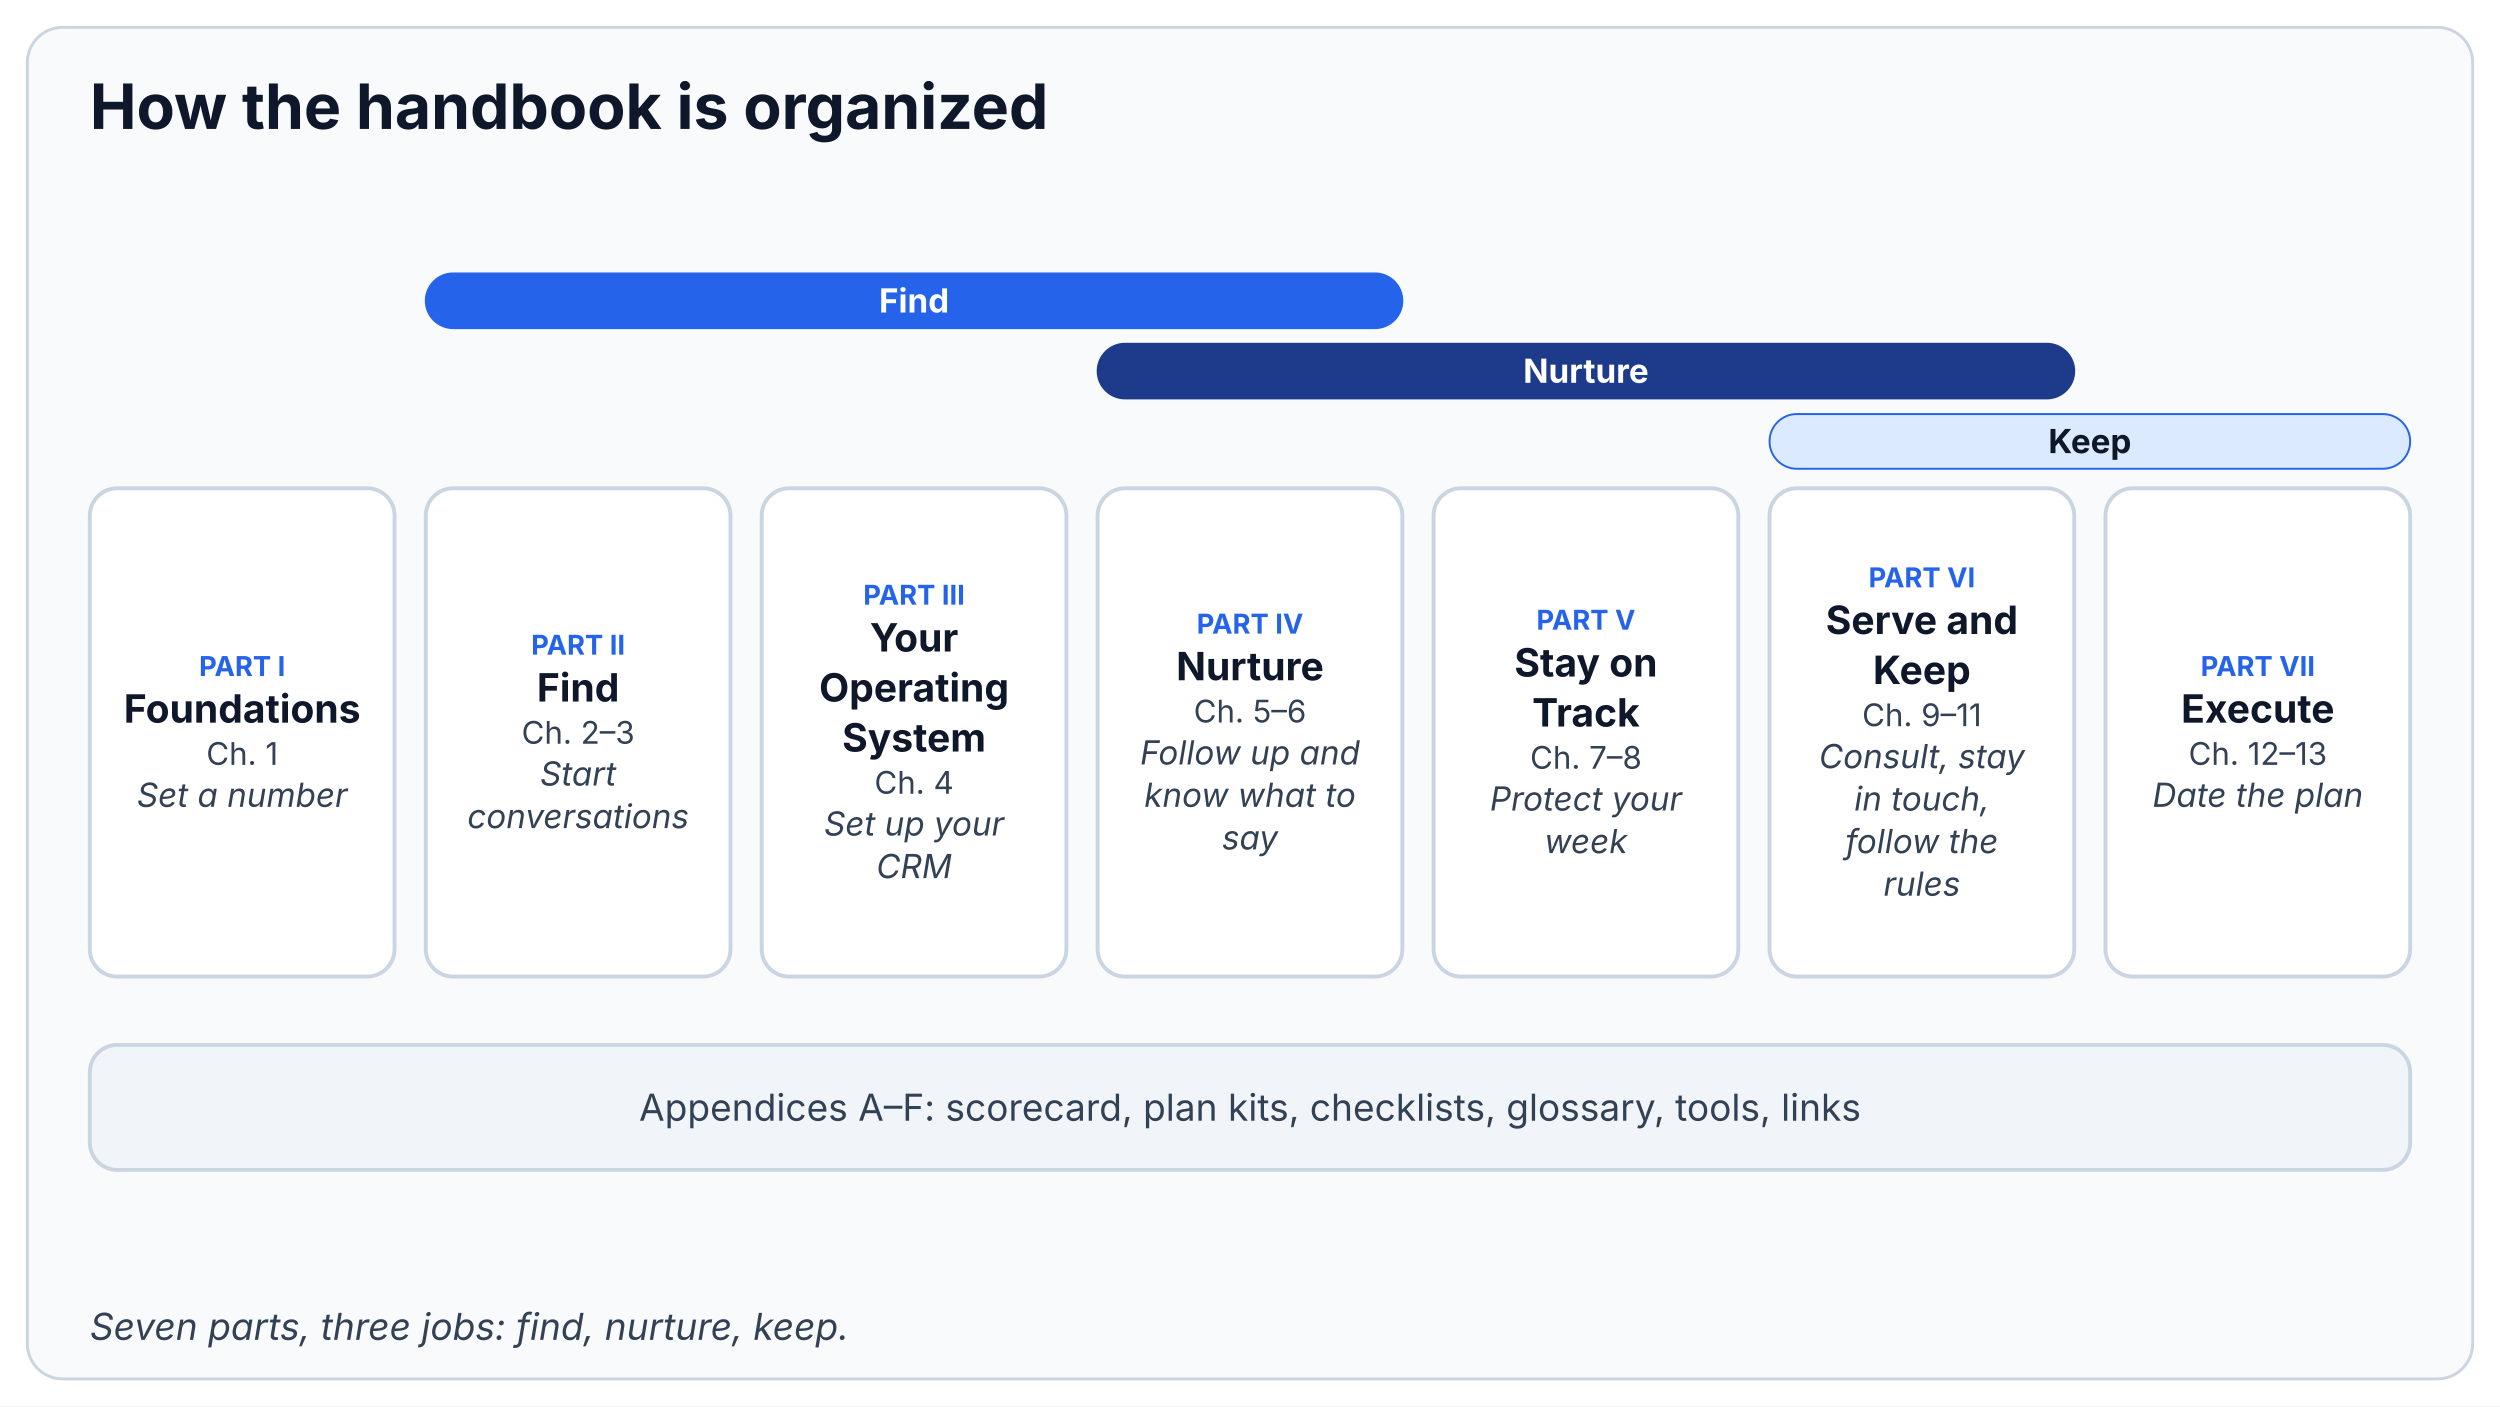
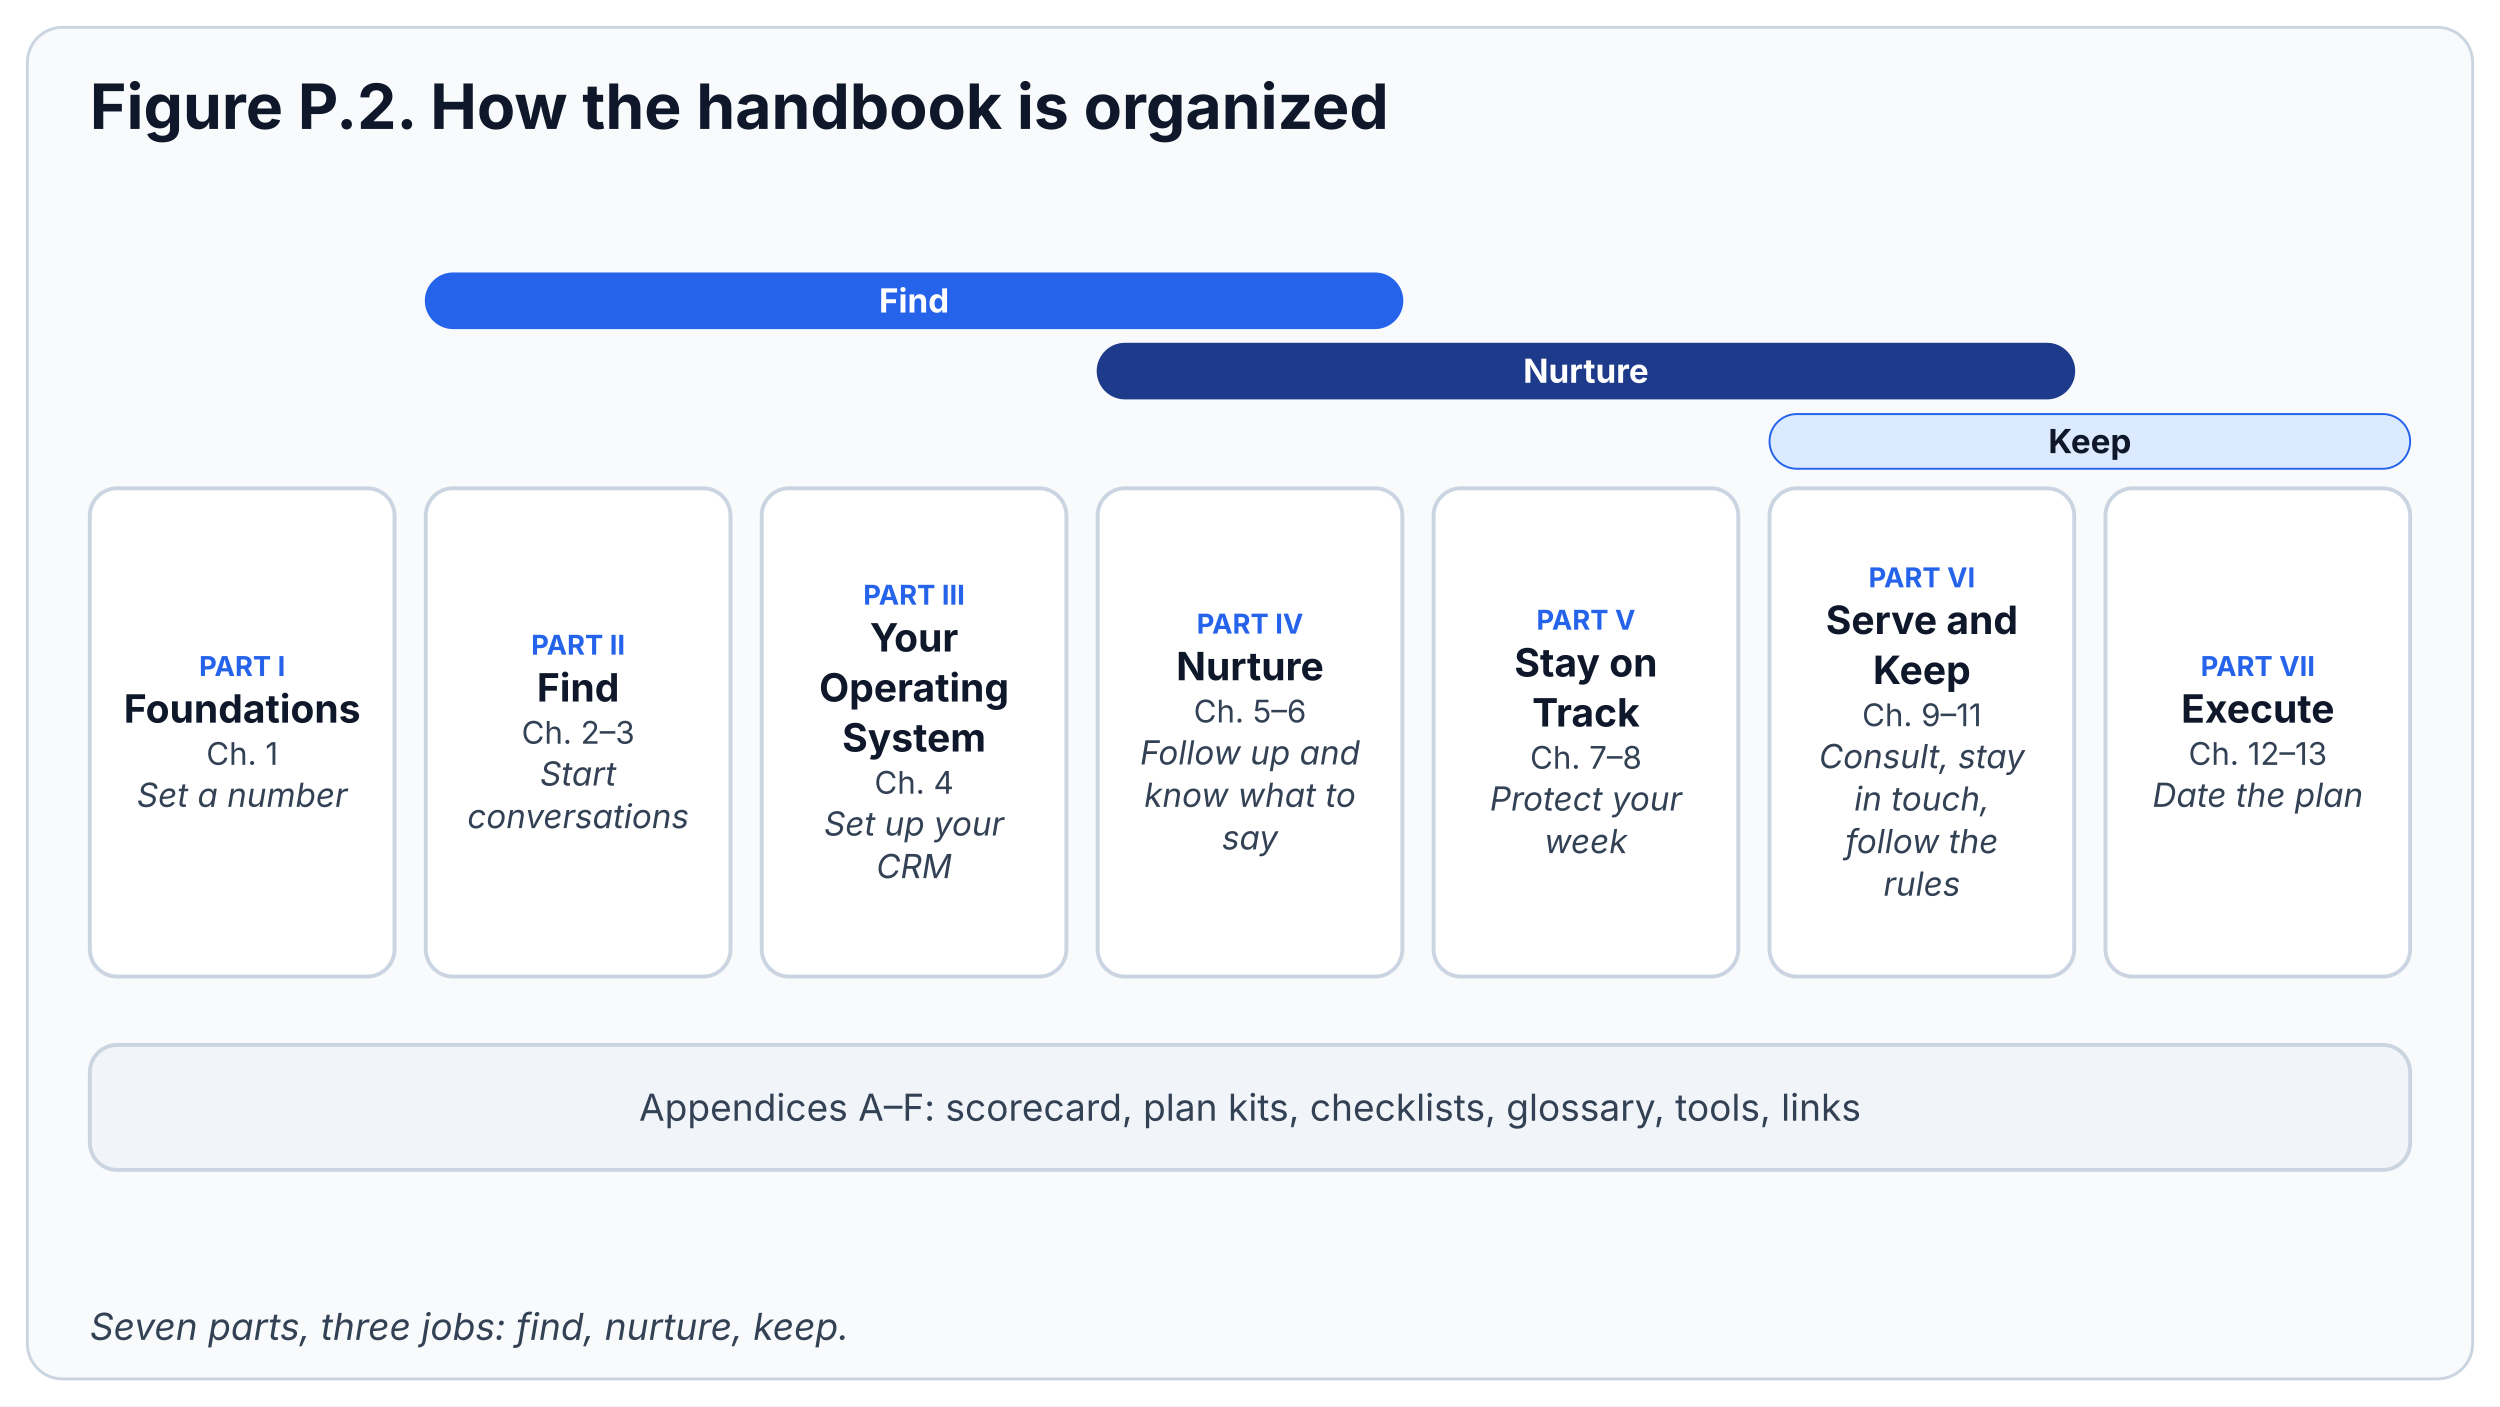
<svg xmlns="http://www.w3.org/2000/svg" viewBox="0 0 1280 720" role="img" aria-labelledby="t d" font-family="Inter, -apple-system, BlinkMacSystemFont, 'Segoe UI', Roboto, Helvetica, Arial, sans-serif">
  <defs>
    <marker id="ah-blue" viewBox="0 0 10 10" refX="8" refY="5" markerWidth="5" markerHeight="5" orient="auto-start-reverse">
      <path d="M0,0 L10,5 L0,10 z" fill="#2563EB" />
    </marker>
    <marker id="ah-amber" viewBox="0 0 10 10" refX="8" refY="5" markerWidth="5" markerHeight="5" orient="auto-start-reverse">
      <path d="M0,0 L10,5 L0,10 z" fill="#B45309" />
    </marker>
    <marker id="ah-grey" viewBox="0 0 10 10" refX="8" refY="5" markerWidth="5" markerHeight="5" orient="auto-start-reverse">
      <path d="M0,0 L10,5 L0,10 z" fill="#94A3B8" />
    </marker>
    <marker id="ah-deep" viewBox="0 0 10 10" refX="8" refY="5" markerWidth="5" markerHeight="5" orient="auto-start-reverse">
      <path d="M0,0 L10,5 L0,10 z" fill="#1E3A8A" />
    </marker>
  </defs>
  <rect width="1280" height="720" fill="#FFFFFF" />
  <rect x="14" y="14" width="1252" height="692" rx="18" fill="#F8FAFC" stroke="#CBD5E1" stroke-width="1.5" />
-   <text x="46" y="66" text-anchor="start" font-size="32" font-weight="700" fill="#0F172A">How the handbook is organized</text>
+   <text x="46" y="66" text-anchor="start" font-size="32" font-weight="700" fill="#0F172A">Figure P.2. How the handbook is organized</text>
  <rect x="46" y="250" width="156" height="250" rx="14" fill="#FFFFFF" stroke="#CBD5E1" stroke-width="2" />
  <text x="124.0" y="346.1" text-anchor="middle" font-size="14" font-weight="700" fill="#2563EB">PART I</text>
  <text x="124.0" y="370.0" text-anchor="middle" font-size="20" font-weight="700" fill="#0F172A">Foundations</text>
  <text x="124.0" y="391.6" text-anchor="middle" font-size="16" font-weight="400" fill="#334155">Ch. 1</text>
  <text x="124.0" y="413.1" text-anchor="middle" font-size="17" font-weight="400" fill="#334155" font-style="italic">Set a number</text>
  <rect x="218" y="250" width="156" height="250" rx="14" fill="#FFFFFF" stroke="#CBD5E1" stroke-width="2" />
  <text x="296.0" y="335.2" text-anchor="middle" font-size="14" font-weight="700" fill="#2563EB">PART II</text>
  <text x="296.0" y="359.2" text-anchor="middle" font-size="20" font-weight="700" fill="#0F172A">Find</text>
  <text x="296.0" y="380.8" text-anchor="middle" font-size="16" font-weight="400" fill="#334155">Ch. 2–3</text>
  <text x="296.0" y="402.2" text-anchor="middle" font-size="17" font-weight="400" fill="#334155" font-style="italic">Start</text>
  <text x="296.0" y="424.0" text-anchor="middle" font-size="17" font-weight="400" fill="#334155" font-style="italic">conversations</text>
  <rect x="390" y="250" width="156" height="250" rx="14" fill="#FFFFFF" stroke="#CBD5E1" stroke-width="2" />
  <text x="468.0" y="309.6" text-anchor="middle" font-size="14" font-weight="700" fill="#2563EB">PART III</text>
  <text x="468.0" y="333.6" text-anchor="middle" font-size="20" font-weight="700" fill="#0F172A">Your</text>
  <text x="468.0" y="359.2" text-anchor="middle" font-size="20" font-weight="700" fill="#0F172A">Operating</text>
  <text x="468.0" y="384.8" text-anchor="middle" font-size="20" font-weight="700" fill="#0F172A">System</text>
  <text x="468.0" y="406.4" text-anchor="middle" font-size="16" font-weight="400" fill="#334155">Ch. 4</text>
  <text x="468.0" y="427.8" text-anchor="middle" font-size="17" font-weight="400" fill="#334155" font-style="italic">Set up your</text>
  <text x="468.0" y="449.6" text-anchor="middle" font-size="17" font-weight="400" fill="#334155" font-style="italic">CRM</text>
  <rect x="562" y="250" width="156" height="250" rx="14" fill="#FFFFFF" stroke="#CBD5E1" stroke-width="2" />
  <text x="640.0" y="324.4" text-anchor="middle" font-size="14" font-weight="700" fill="#2563EB">PART IV</text>
  <text x="640.0" y="348.3" text-anchor="middle" font-size="20" font-weight="700" fill="#0F172A">Nurture</text>
  <text x="640.0" y="369.9" text-anchor="middle" font-size="16" font-weight="400" fill="#334155">Ch. 5–6</text>
  <text x="640.0" y="391.4" text-anchor="middle" font-size="17" font-weight="400" fill="#334155" font-style="italic">Follow up and</text>
  <text x="640.0" y="413.1" text-anchor="middle" font-size="17" font-weight="400" fill="#334155" font-style="italic">know what to</text>
  <text x="640.0" y="434.9" text-anchor="middle" font-size="17" font-weight="400" fill="#334155" font-style="italic">say</text>
  <rect x="734" y="250" width="156" height="250" rx="14" fill="#FFFFFF" stroke="#CBD5E1" stroke-width="2" />
  <text x="812.0" y="322.4" text-anchor="middle" font-size="14" font-weight="700" fill="#2563EB">PART V</text>
  <text x="812.0" y="346.4" text-anchor="middle" font-size="20" font-weight="700" fill="#0F172A">Stay on</text>
  <text x="812.0" y="372.0" text-anchor="middle" font-size="20" font-weight="700" fill="#0F172A">Track</text>
  <text x="812.0" y="393.6" text-anchor="middle" font-size="16" font-weight="400" fill="#334155">Ch. 7–8</text>
  <text x="812.0" y="415.0" text-anchor="middle" font-size="17" font-weight="400" fill="#334155" font-style="italic">Protect your</text>
  <text x="812.0" y="436.8" text-anchor="middle" font-size="17" font-weight="400" fill="#334155" font-style="italic">week</text>
  <rect x="906" y="250" width="156" height="250" rx="14" fill="#FFFFFF" stroke="#CBD5E1" stroke-width="2" />
  <text x="984.0" y="300.7" text-anchor="middle" font-size="14" font-weight="700" fill="#2563EB">PART VI</text>
  <text x="984.0" y="324.6" text-anchor="middle" font-size="20" font-weight="700" fill="#0F172A">Serve and</text>
  <text x="984.0" y="350.2" text-anchor="middle" font-size="20" font-weight="700" fill="#0F172A">Keep</text>
  <text x="984.0" y="371.8" text-anchor="middle" font-size="16" font-weight="400" fill="#334155">Ch. 9–11</text>
  <text x="984.0" y="393.3" text-anchor="middle" font-size="17" font-weight="400" fill="#334155" font-style="italic">Consult, stay</text>
  <text x="984.0" y="415.0" text-anchor="middle" font-size="17" font-weight="400" fill="#334155" font-style="italic">in touch,</text>
  <text x="984.0" y="436.8" text-anchor="middle" font-size="17" font-weight="400" fill="#334155" font-style="italic">follow the</text>
  <text x="984.0" y="458.6" text-anchor="middle" font-size="17" font-weight="400" fill="#334155" font-style="italic">rules</text>
  <rect x="1078" y="250" width="156" height="250" rx="14" fill="#FFFFFF" stroke="#CBD5E1" stroke-width="2" />
  <text x="1156.0" y="346.1" text-anchor="middle" font-size="14" font-weight="700" fill="#2563EB">PART VII</text>
  <text x="1156.0" y="370.0" text-anchor="middle" font-size="20" font-weight="700" fill="#0F172A">Execute</text>
  <text x="1156.0" y="391.6" text-anchor="middle" font-size="16" font-weight="400" fill="#334155">Ch. 12–13</text>
  <text x="1156.0" y="413.1" text-anchor="middle" font-size="17" font-weight="400" fill="#334155" font-style="italic">Date the plan</text>
  <rect x="218" y="140" width="500" height="28" rx="14" fill="#2563EB" stroke="#2563EB" />
  <text x="468.0" y="160" text-anchor="middle" font-size="17" font-weight="700" fill="#FFFFFF">Find</text>
  <rect x="562" y="176" width="500" height="28" rx="14" fill="#1E3A8A" stroke="#1E3A8A" />
  <text x="812.0" y="196" text-anchor="middle" font-size="17" font-weight="700" fill="#FFFFFF">Nurture</text>
  <rect x="906" y="212" width="328" height="28" rx="14" fill="#DBEAFE" stroke="#2563EB" />
  <text x="1070.0" y="232" text-anchor="middle" font-size="17" font-weight="700" fill="#0F172A">Keep</text>
  <rect x="46" y="535" width="1188" height="64" rx="14" fill="#F1F5F9" stroke="#CBD5E1" stroke-width="2" />
  <text x="640.0" y="573.8" text-anchor="middle" font-size="19" font-weight="400" fill="#334155">Appendices A–F: scorecard, plan kits, checklists, glossary, tools, links</text>
  <text x="46" y="686" text-anchor="start" font-size="19" font-weight="400" fill="#334155" font-style="italic">Seven parts, three jobs: find, nurture, keep.</text>
</svg>
